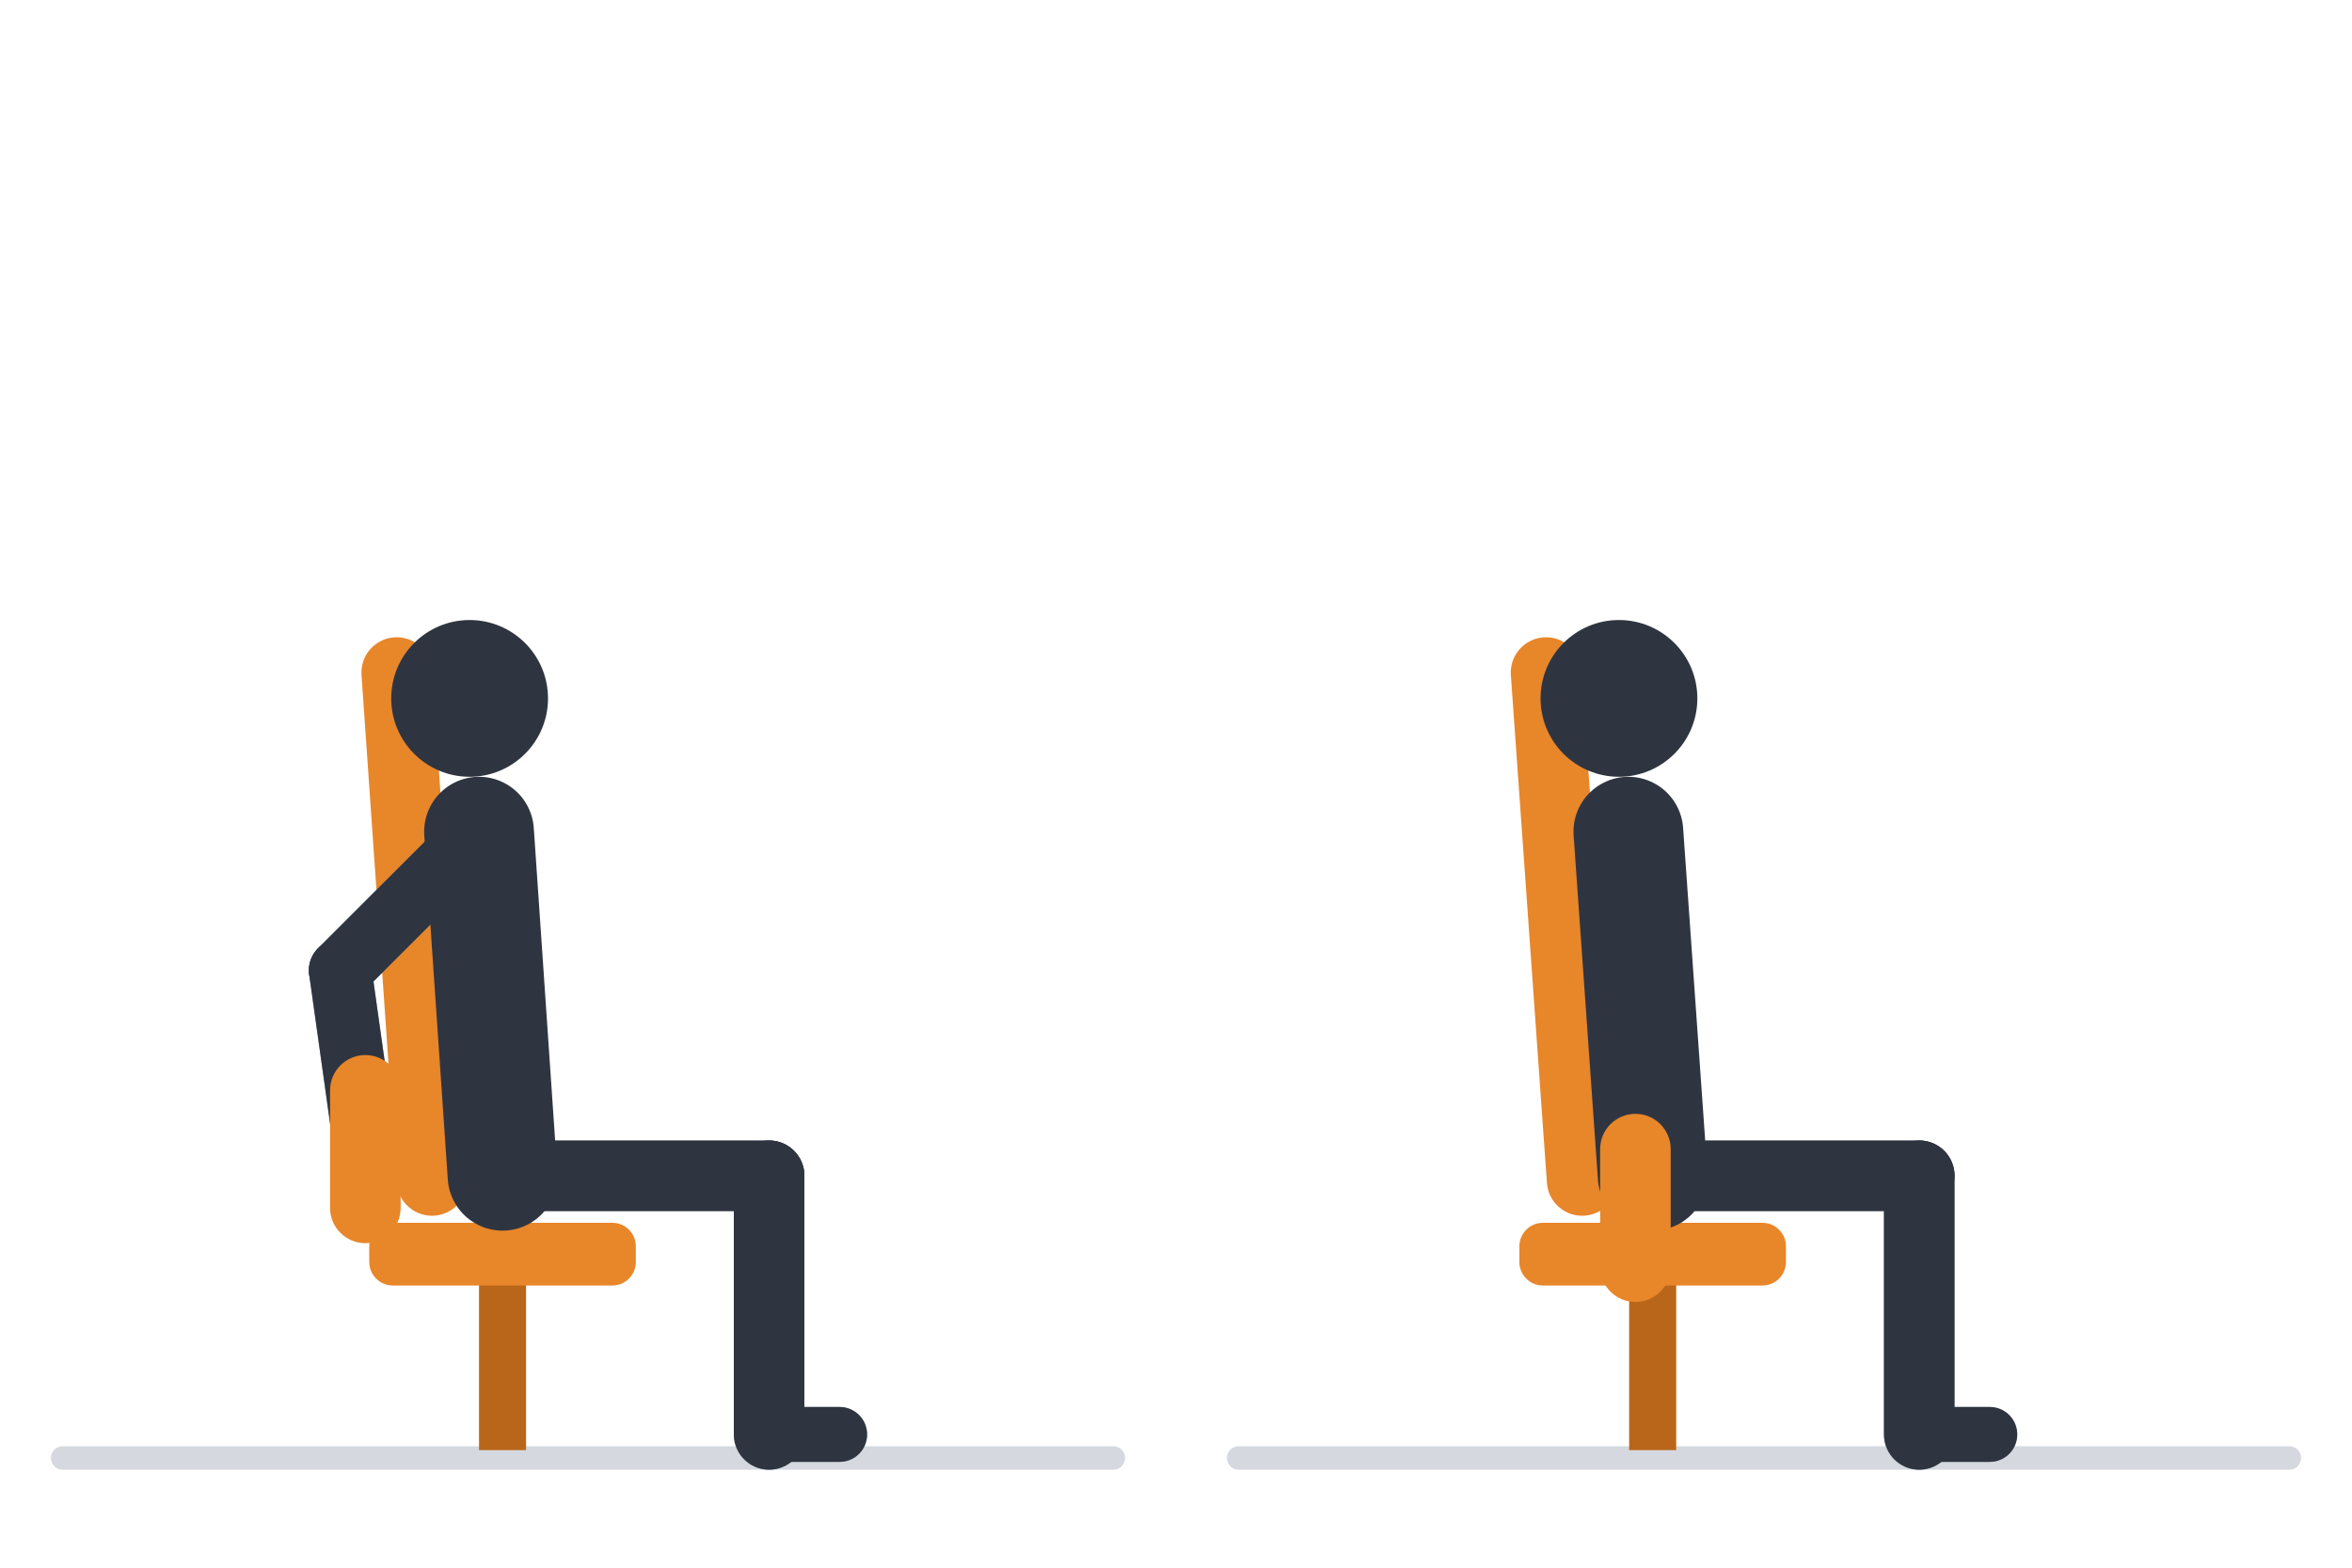
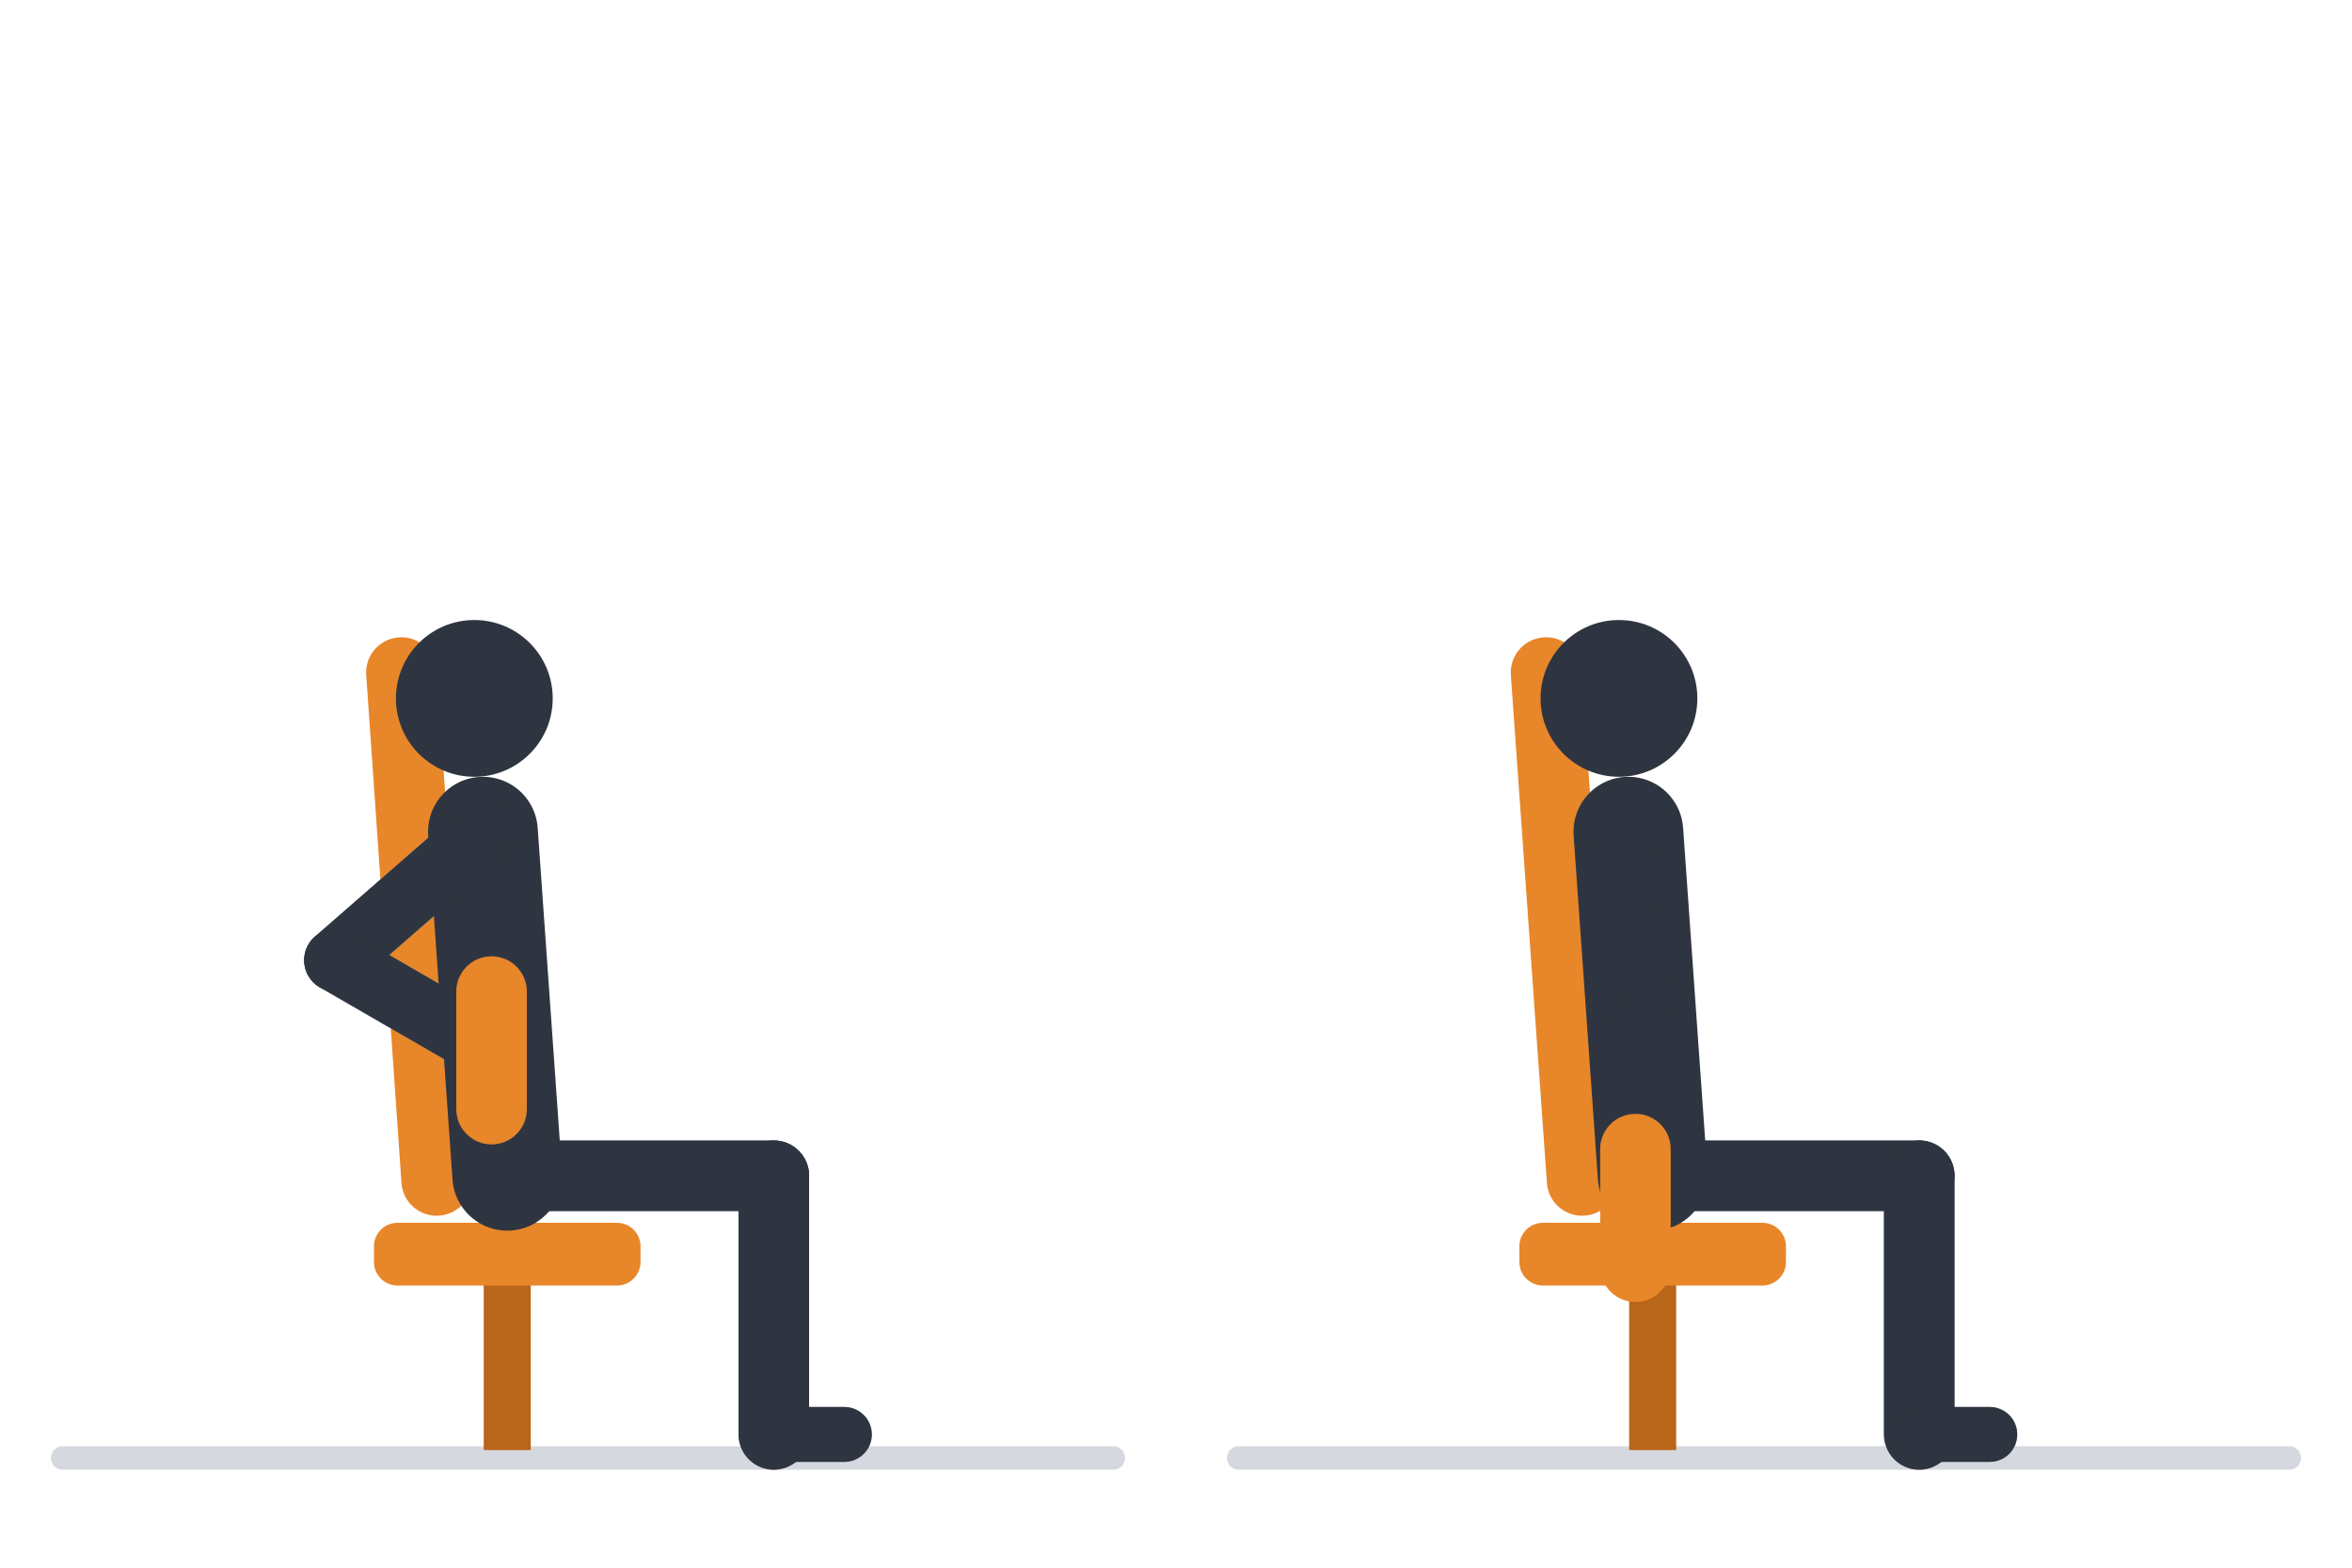
<svg xmlns="http://www.w3.org/2000/svg" width="300" height="200" viewBox="0 0 300 200">
  <line x1="8.0" y1="186.0" x2="142.0" y2="186.0" stroke="#D5D9DF" stroke-width="3" stroke-linecap="round" />
-   <line x1="55.1" y1="150.6" x2="50.6" y2="85.8" stroke="#E8862A" stroke-width="9" stroke-linecap="round" />
-   <line x1="64.1" y1="160.0" x2="64.1" y2="185.0" stroke="#B9661A" stroke-width="6" stroke-linecap="butt" />
-   <rect x="47.1" y="156.0" width="34.0" height="8.0" rx="3" fill="#E8862A" />
-   <line x1="61.1" y1="106.1" x2="43.4" y2="123.8" stroke="#8E96A3" stroke-width="8" stroke-linecap="round" />
-   <line x1="43.4" y1="123.8" x2="46.6" y2="146.6" stroke="#8E96A3" stroke-width="8" stroke-linecap="round" />
-   <line x1="64.1" y1="150.0" x2="98.1" y2="150.0" stroke="#8E96A3" stroke-width="9" stroke-linecap="round" />
-   <line x1="98.1" y1="150.0" x2="98.1" y2="183.0" stroke="#8E96A3" stroke-width="9" stroke-linecap="round" />
-   <line x1="98.1" y1="183.0" x2="107.1" y2="183.0" stroke="#8E96A3" stroke-width="7" stroke-linecap="round" />
-   <line x1="64.1" y1="150.0" x2="61.1" y2="106.1" stroke="#2F3540" stroke-width="14" stroke-linecap="round" />
-   <circle cx="59.9" cy="89.1" r="10.0" fill="#2F3540" />
-   <line x1="64.1" y1="150.0" x2="98.1" y2="150.0" stroke="#2F3540" stroke-width="9" stroke-linecap="round" />
-   <line x1="98.1" y1="150.0" x2="98.1" y2="183.0" stroke="#2F3540" stroke-width="9" stroke-linecap="round" />
-   <line x1="98.1" y1="183.0" x2="107.1" y2="183.0" stroke="#2F3540" stroke-width="7" stroke-linecap="round" />
-   <line x1="61.1" y1="106.1" x2="43.4" y2="123.8" stroke="#2F3540" stroke-width="8" stroke-linecap="round" />
-   <line x1="43.4" y1="123.8" x2="46.6" y2="146.6" stroke="#2F3540" stroke-width="8" stroke-linecap="round" />
-   <rect x="42.1" y="134.6" width="9.0" height="24.0" rx="4.5" fill="#E8862A" />
+   <line x1="55.7" y1="150.6" x2="51.2" y2="85.8" stroke="#E8862A" stroke-width="9" stroke-linecap="round" />
+   <line x1="64.7" y1="160.0" x2="64.7" y2="185.0" stroke="#B9661A" stroke-width="6" stroke-linecap="butt" />
+   <rect x="47.7" y="156.0" width="34.0" height="8.0" rx="3" fill="#E8862A" />
+   <line x1="61.6" y1="106.1" x2="42.8" y2="122.5" stroke="#8E96A3" stroke-width="8" stroke-linecap="round" />
+   <line x1="42.8" y1="122.5" x2="62.7" y2="134.0" stroke="#8E96A3" stroke-width="8" stroke-linecap="round" />
+   <line x1="64.7" y1="150.0" x2="98.7" y2="150.0" stroke="#8E96A3" stroke-width="9" stroke-linecap="round" />
+   <line x1="98.7" y1="150.0" x2="98.7" y2="183.0" stroke="#8E96A3" stroke-width="9" stroke-linecap="round" />
+   <line x1="98.7" y1="183.0" x2="107.7" y2="183.0" stroke="#8E96A3" stroke-width="7" stroke-linecap="round" />
+   <line x1="64.7" y1="150.0" x2="61.6" y2="106.1" stroke="#2F3540" stroke-width="14" stroke-linecap="round" />
+   <circle cx="60.5" cy="89.1" r="10.0" fill="#2F3540" />
+   <line x1="64.7" y1="150.0" x2="98.7" y2="150.0" stroke="#2F3540" stroke-width="9" stroke-linecap="round" />
+   <line x1="98.7" y1="150.0" x2="98.7" y2="183.0" stroke="#2F3540" stroke-width="9" stroke-linecap="round" />
+   <line x1="98.7" y1="183.0" x2="107.7" y2="183.0" stroke="#2F3540" stroke-width="7" stroke-linecap="round" />
+   <line x1="61.6" y1="106.1" x2="42.8" y2="122.5" stroke="#2F3540" stroke-width="8" stroke-linecap="round" />
+   <line x1="42.8" y1="122.5" x2="62.7" y2="134.0" stroke="#2F3540" stroke-width="8" stroke-linecap="round" />
+   <rect x="58.2" y="122.0" width="9.0" height="24.0" rx="4.5" fill="#E8862A" />
  <line x1="158.0" y1="186.0" x2="292.0" y2="186.0" stroke="#D5D9DF" stroke-width="3" stroke-linecap="round" />
  <line x1="201.8" y1="150.6" x2="197.2" y2="85.8" stroke="#E8862A" stroke-width="9" stroke-linecap="round" />
  <line x1="210.8" y1="160.0" x2="210.8" y2="185.0" stroke="#B9661A" stroke-width="6" stroke-linecap="butt" />
  <rect x="193.8" y="156.0" width="34.0" height="8.0" rx="3" fill="#E8862A" />
  <line x1="207.7" y1="106.1" x2="208.6" y2="131.1" stroke="#8E96A3" stroke-width="8" stroke-linecap="round" />
  <line x1="208.6" y1="131.1" x2="208.6" y2="154.1" stroke="#8E96A3" stroke-width="8" stroke-linecap="round" />
  <line x1="210.8" y1="150.0" x2="244.8" y2="150.0" stroke="#8E96A3" stroke-width="9" stroke-linecap="round" />
  <line x1="244.8" y1="150.0" x2="244.8" y2="183.0" stroke="#8E96A3" stroke-width="9" stroke-linecap="round" />
  <line x1="244.8" y1="183.0" x2="253.8" y2="183.0" stroke="#8E96A3" stroke-width="7" stroke-linecap="round" />
  <line x1="210.8" y1="150.0" x2="207.7" y2="106.1" stroke="#2F3540" stroke-width="14" stroke-linecap="round" />
  <circle cx="206.5" cy="89.1" r="10.0" fill="#2F3540" />
  <line x1="210.8" y1="150.0" x2="244.8" y2="150.0" stroke="#2F3540" stroke-width="9" stroke-linecap="round" />
  <line x1="244.8" y1="150.0" x2="244.8" y2="183.0" stroke="#2F3540" stroke-width="9" stroke-linecap="round" />
  <line x1="244.8" y1="183.0" x2="253.8" y2="183.0" stroke="#2F3540" stroke-width="7" stroke-linecap="round" />
  <line x1="207.7" y1="106.1" x2="208.6" y2="131.1" stroke="#2F3540" stroke-width="8" stroke-linecap="round" />
  <line x1="208.6" y1="131.1" x2="208.6" y2="154.1" stroke="#2F3540" stroke-width="8" stroke-linecap="round" />
  <rect x="204.1" y="142.1" width="9.0" height="24.0" rx="4.5" fill="#E8862A" />
</svg>
